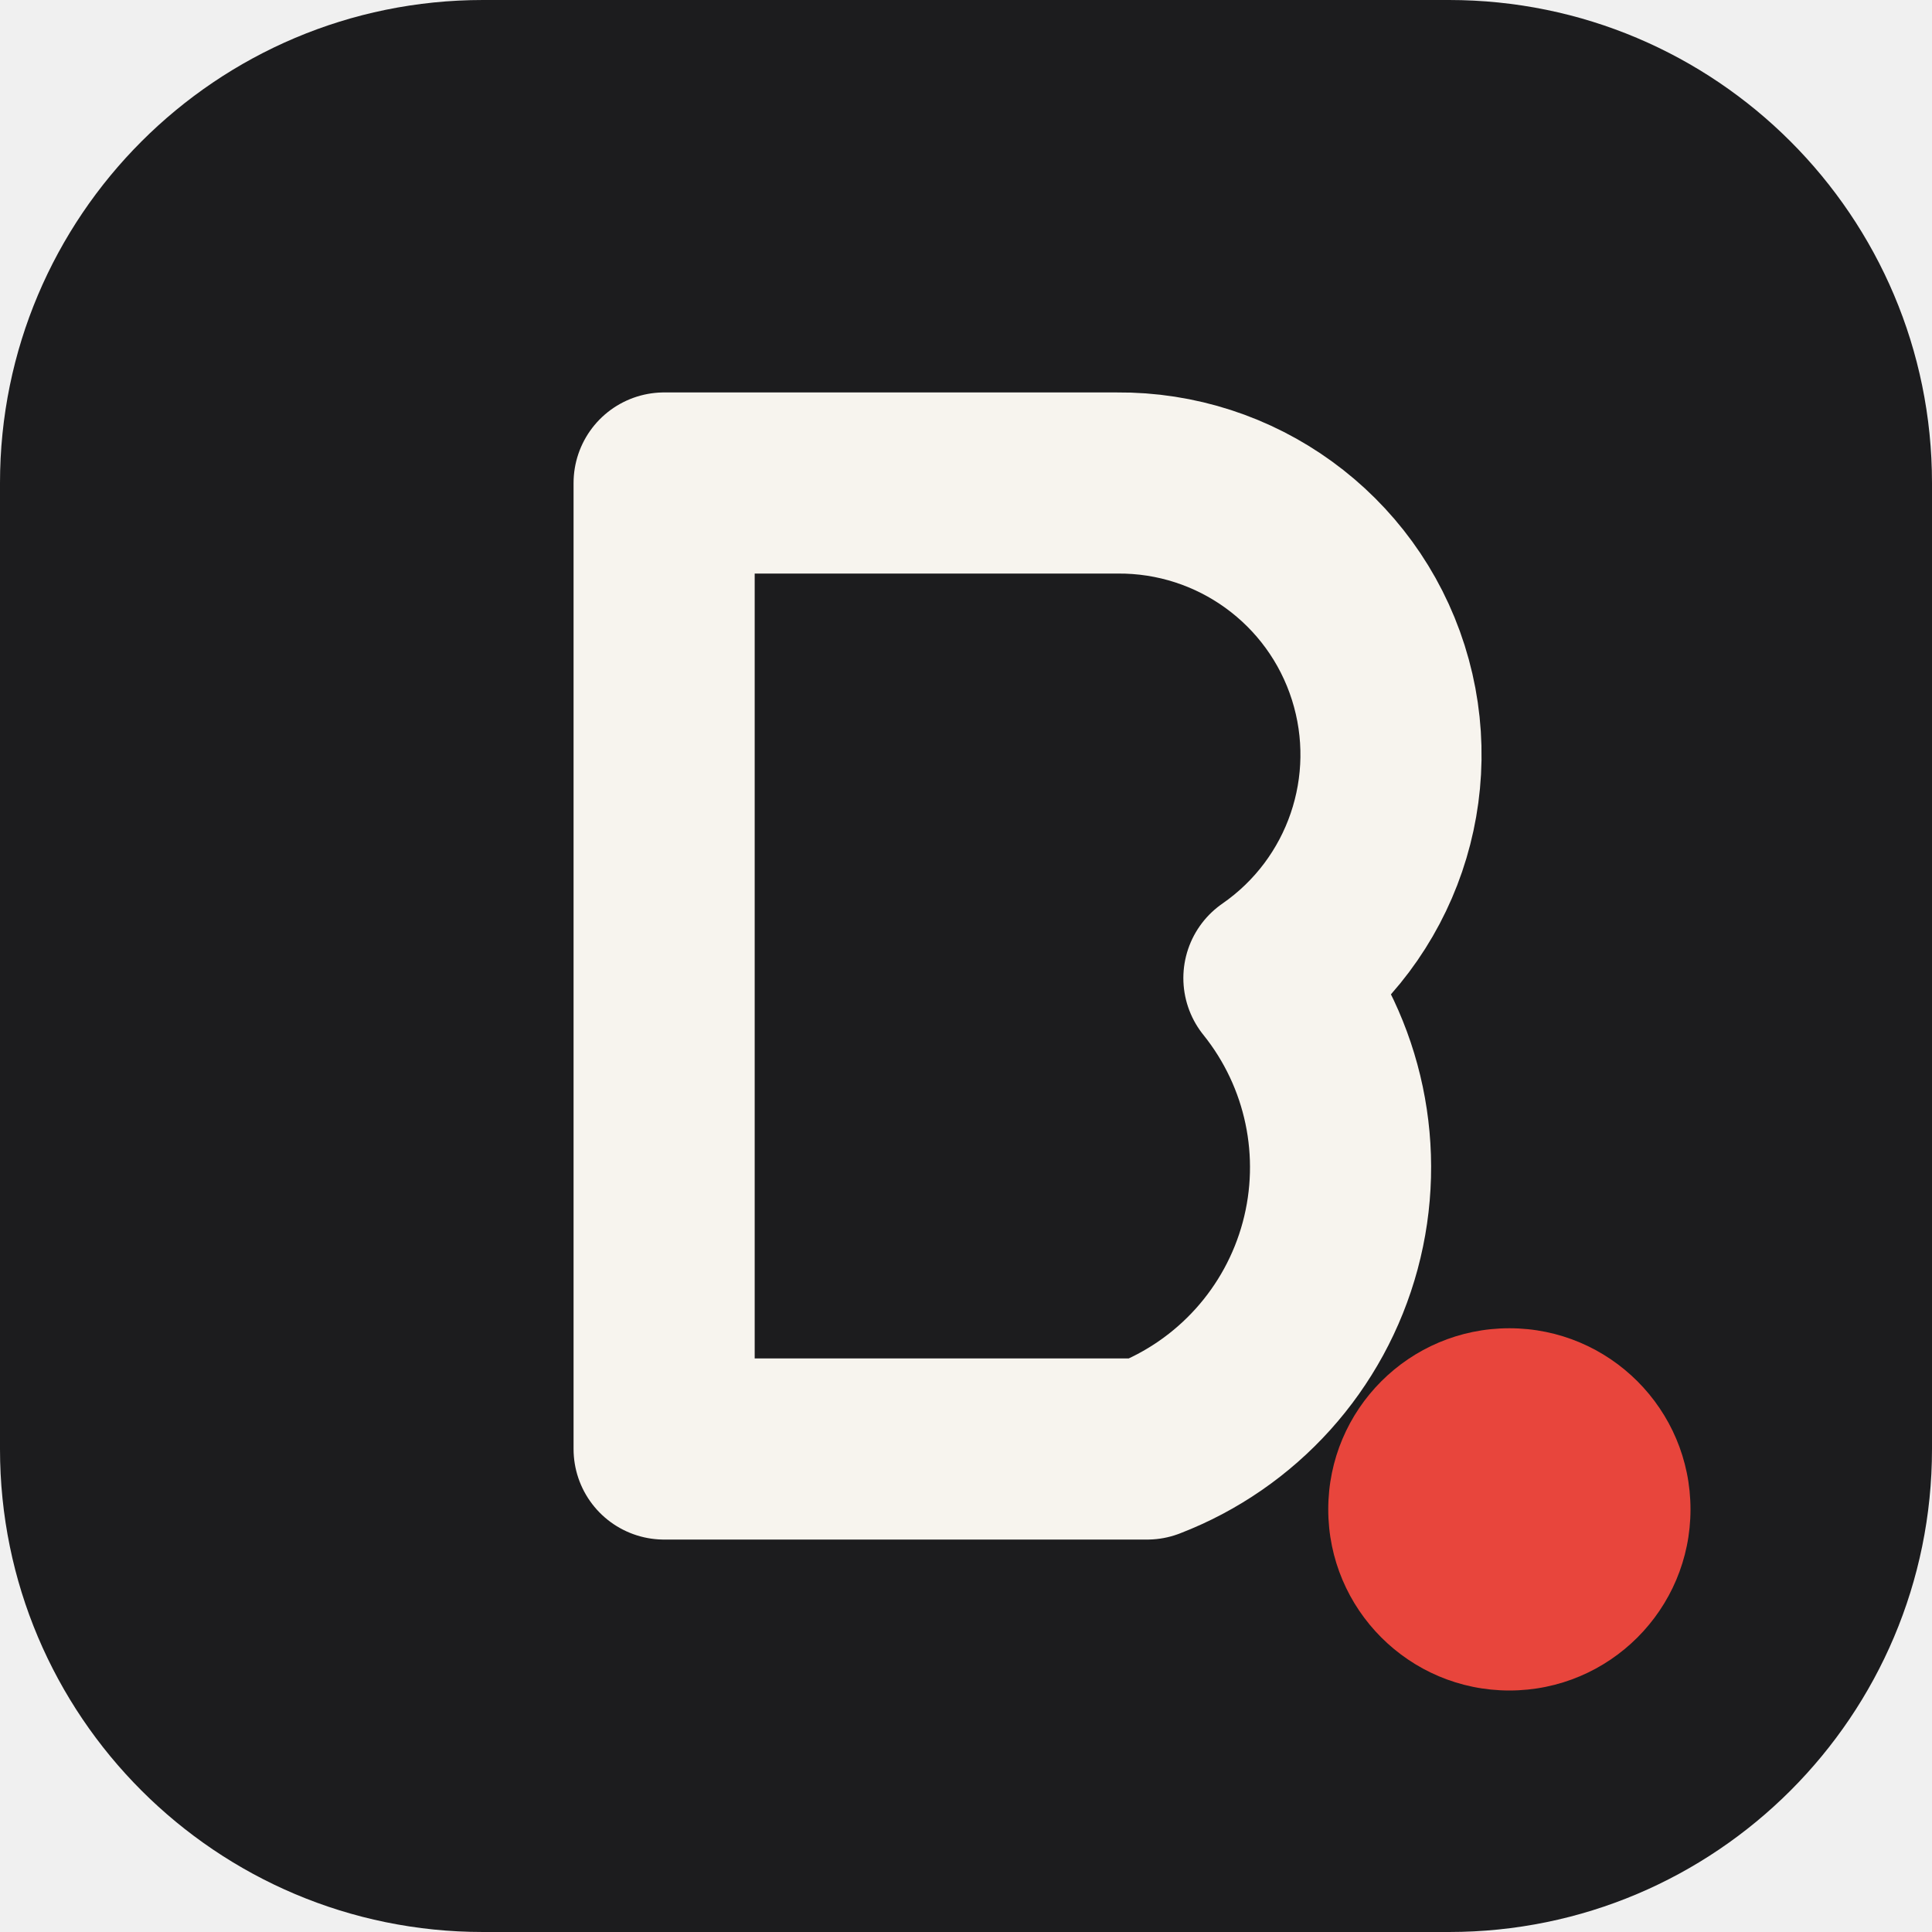
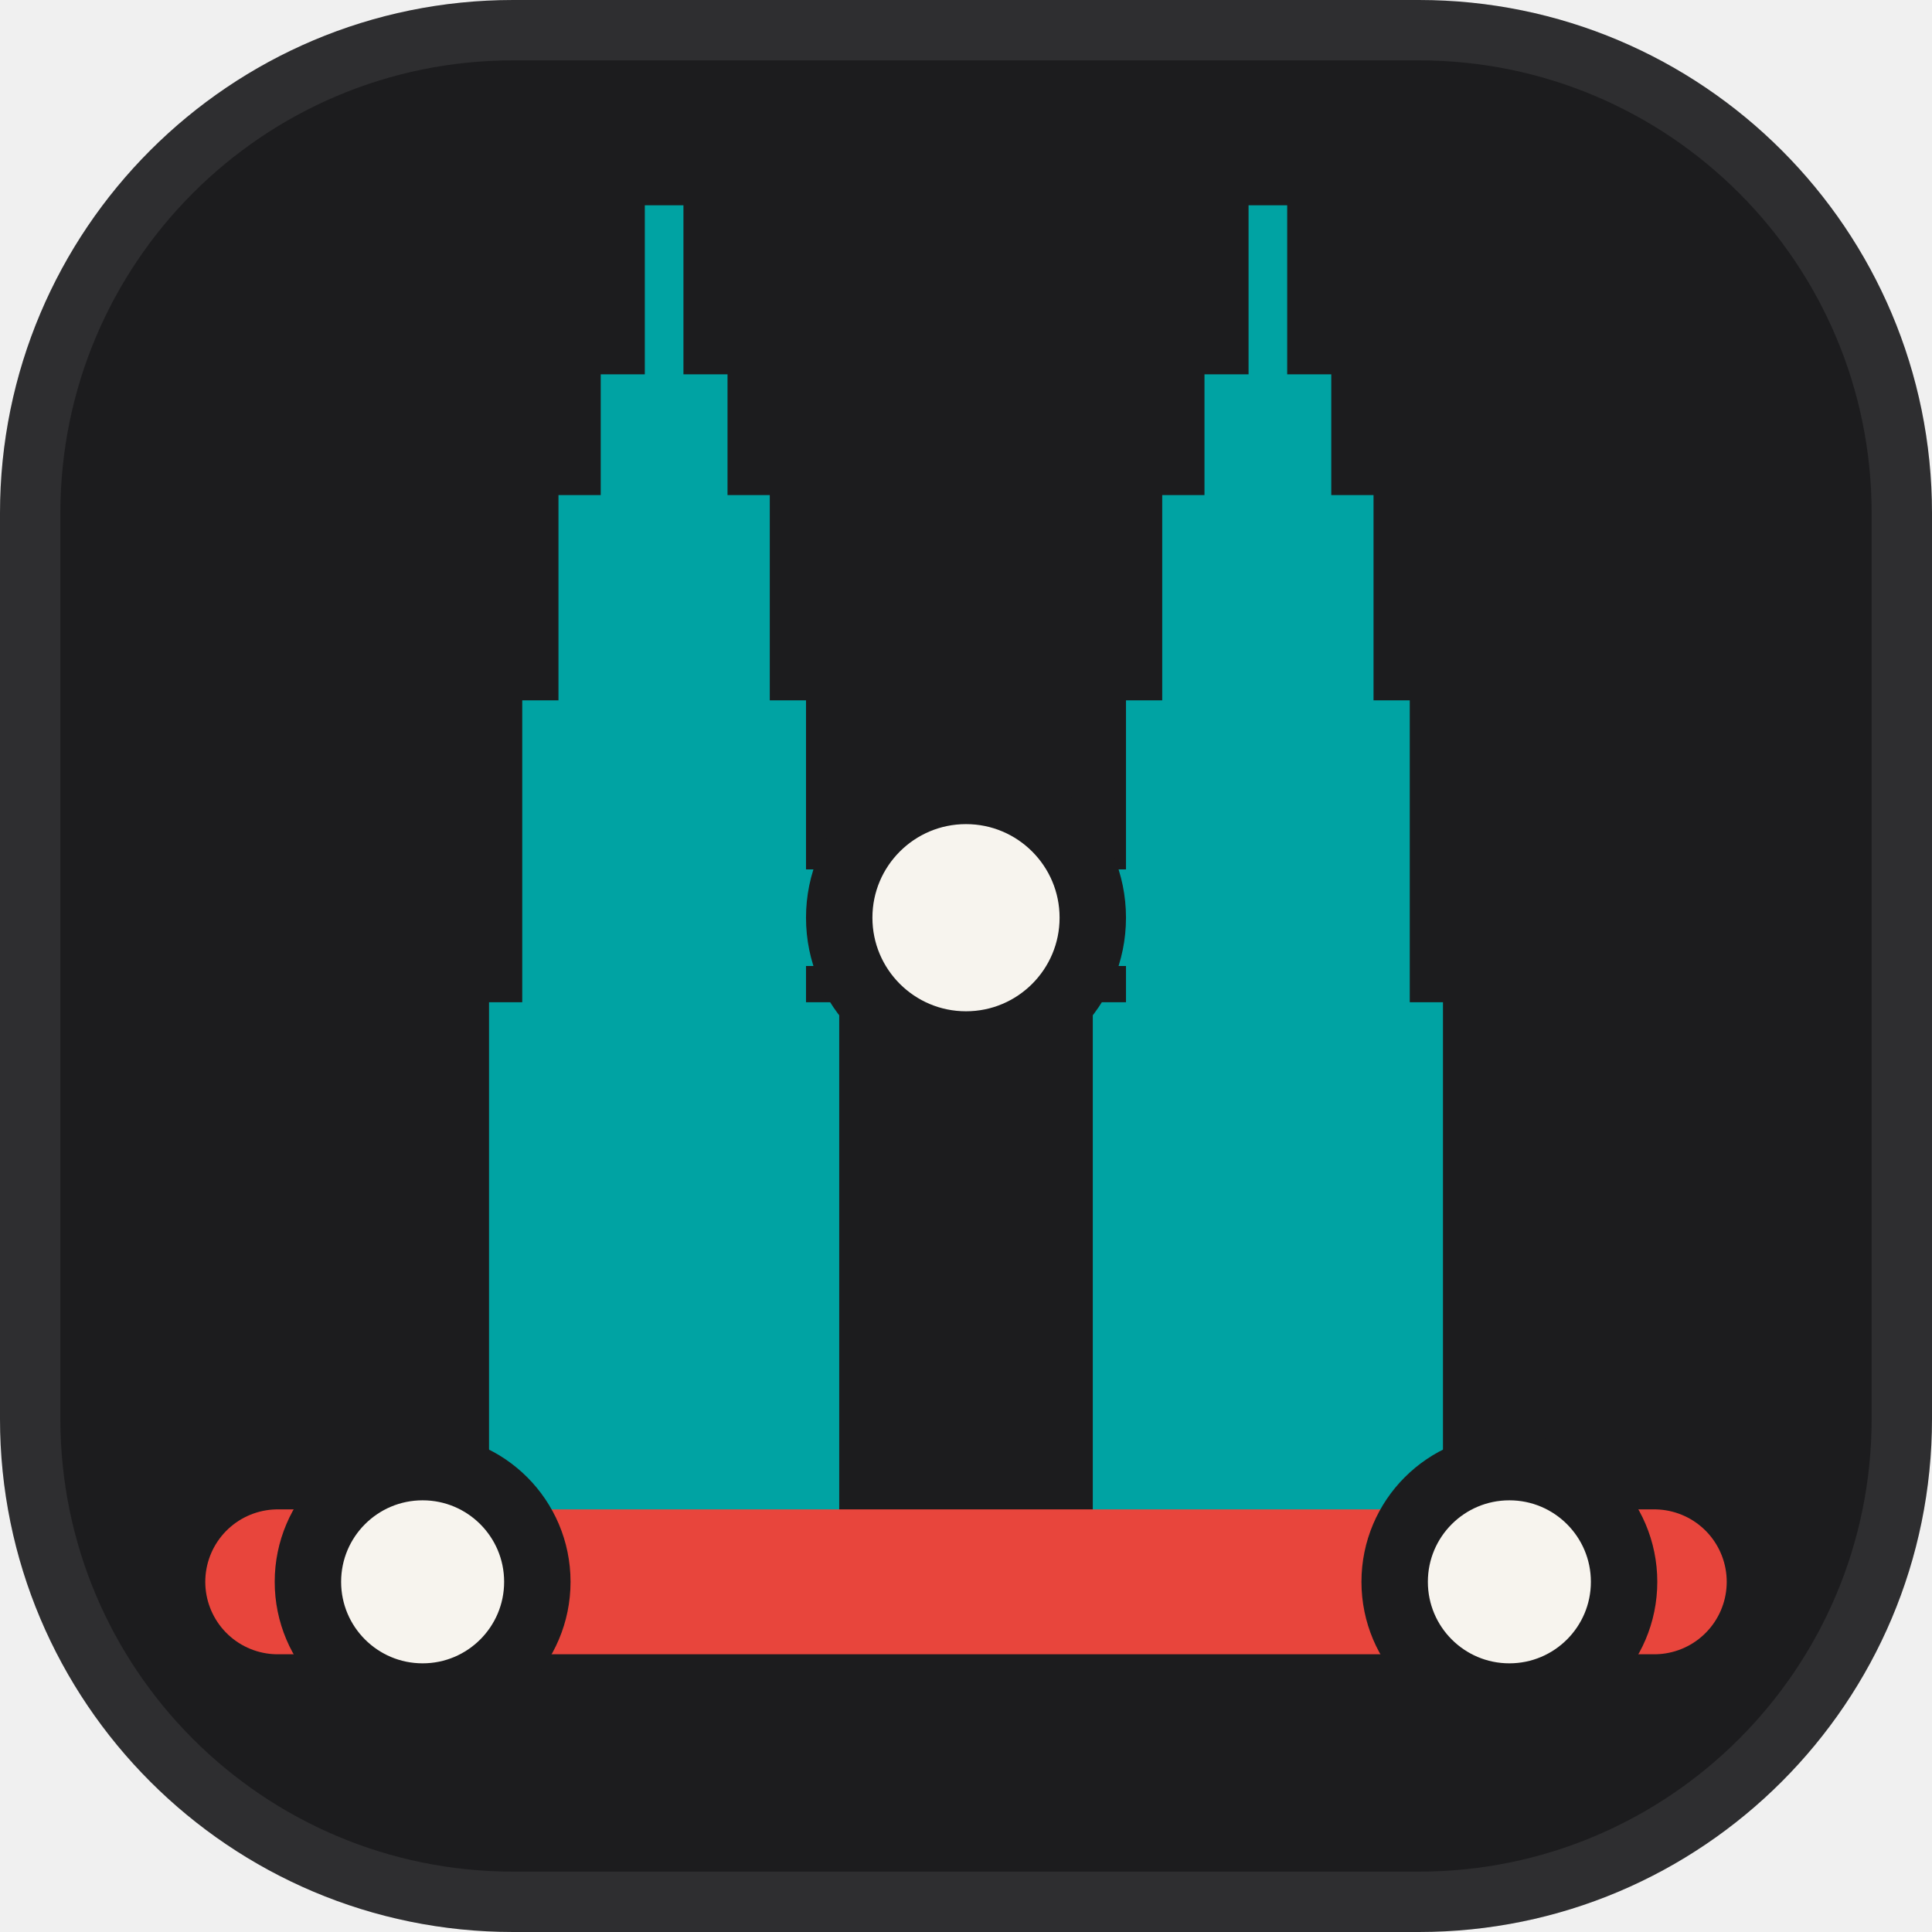
<svg xmlns="http://www.w3.org/2000/svg" viewBox="0 0 32 32">
-   <rect width="32" height="32" rx="8" fill="#1c1c1e" />
-   <path d="M11 8h7.5a4.5 4.5 0 0 1 2.6 8.2A5 5 0 0 1 19 24H11z" fill="none" stroke="#f7f4ee" stroke-width="3" stroke-linejoin="round" />
-   <circle cx="25" cy="25" r="3" fill="#e8453c" />
+   <rect width="32" height="32" rx="8.5" fill="#1c1c1e" />
+   <rect x=".5" y=".5" width="31" height="31" rx="8" fill="none" stroke="#ffffff" stroke-opacity=".08" />
+   <path d="M8.10 25.20 L8.10 16.60 L8.65 16.60 L8.65 11.60 L9.25 11.60 L9.25 8.20 L9.95 8.20 L9.95 6.20 L10.68 6.20 L10.68 3.40 L11.32 3.40 L11.32 6.20 L12.05 6.20 L12.05 8.20 L12.75 8.20 L12.75 11.60 L13.35 11.60 L13.35 16.60 L13.90 16.60 L13.90 25.20Z" fill="#00a3a3" />
+   <path d="M18.10 25.20 L18.10 16.60 L18.65 16.60 L18.65 11.60 L19.25 11.60 L19.25 8.20 L19.95 8.20 L19.95 6.20 L20.68 6.20 L20.68 3.40 L21.32 3.40 L21.32 6.20 L22.05 6.20 L22.05 8.20 L22.75 8.20 L22.75 11.60 L23.35 11.60 L23.35 16.60 L23.90 16.60 L23.90 25.20Z" fill="#00a3a3" />
+   <path d="M13.3 14.4h5.4v1.6h-5.4z" fill="#00a3a3" />
+   <path d="M4.6 26.2h22.8" stroke="#e8453c" stroke-width="2.4" stroke-linecap="round" />
+   <circle cx="16" cy="15.2" r="2.1" fill="#f7f4ee" stroke="#1c1c1e" stroke-width="1.1" />
+   <circle cx="7" cy="26.2" r="1.9" fill="#f7f4ee" stroke="#1c1c1e" stroke-width="1.1" />
+   <circle cx="25" cy="26.2" r="1.9" fill="#f7f4ee" stroke="#1c1c1e" stroke-width="1.1" />
</svg>
